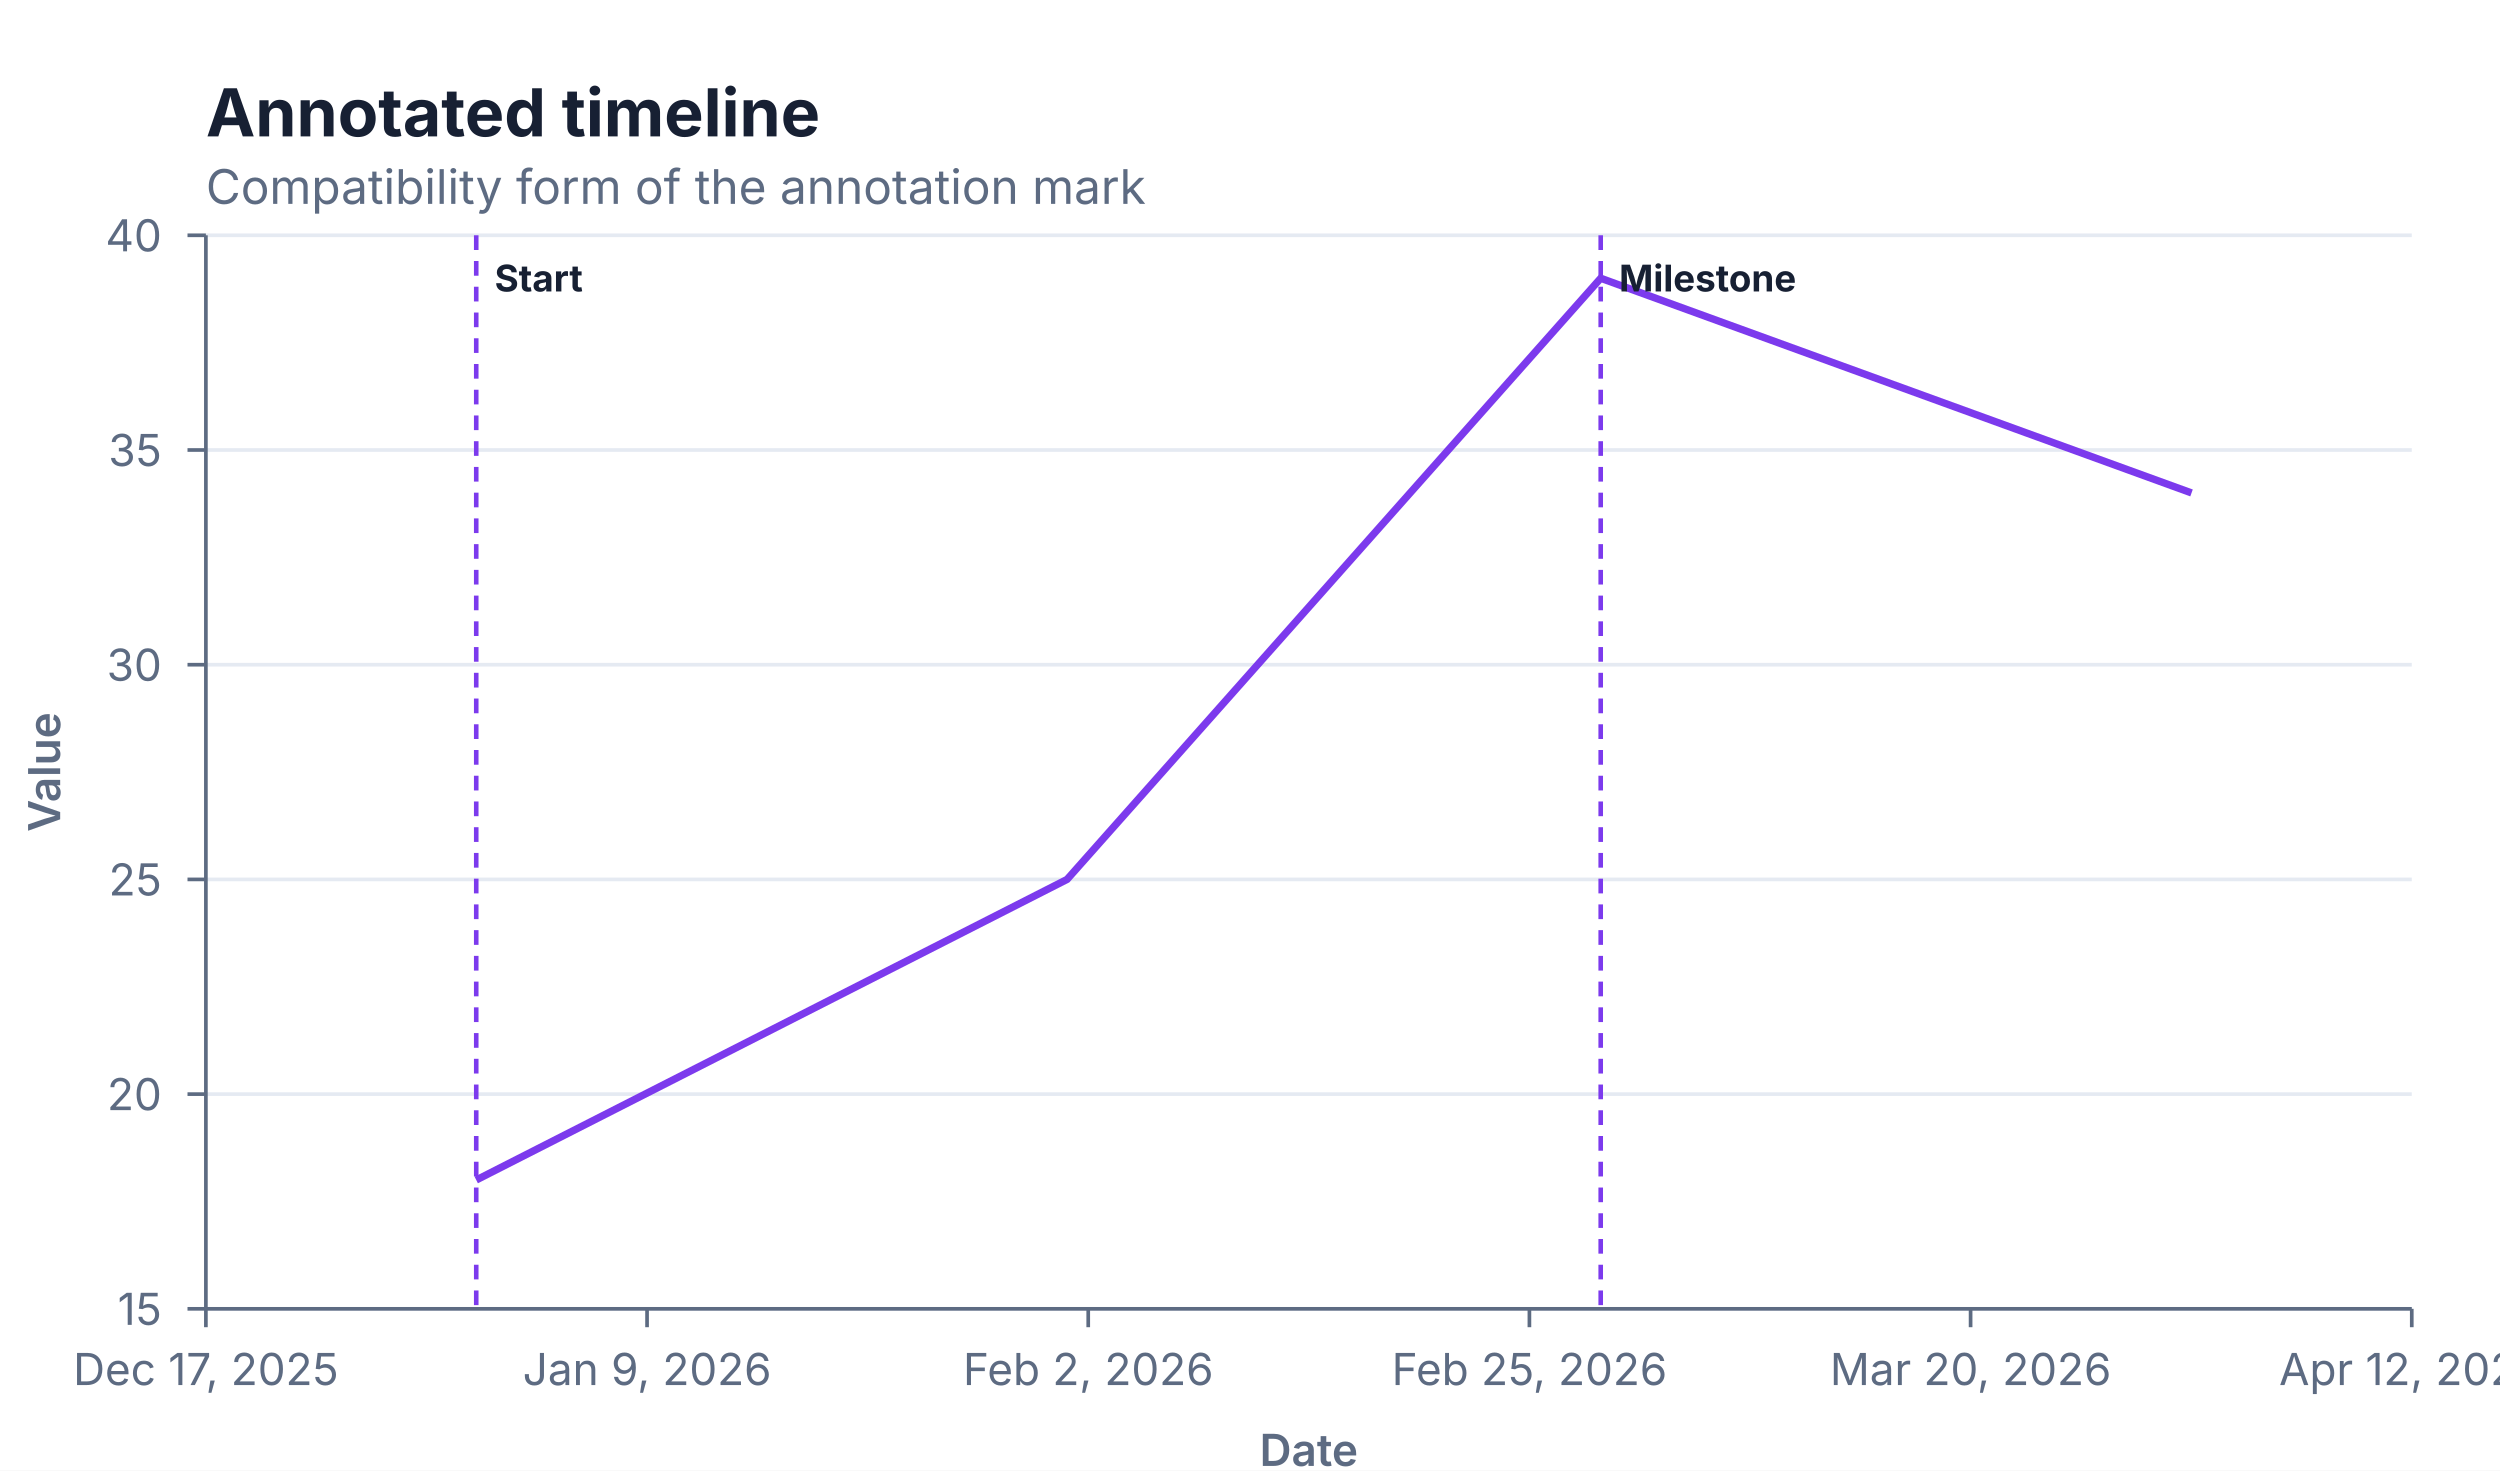
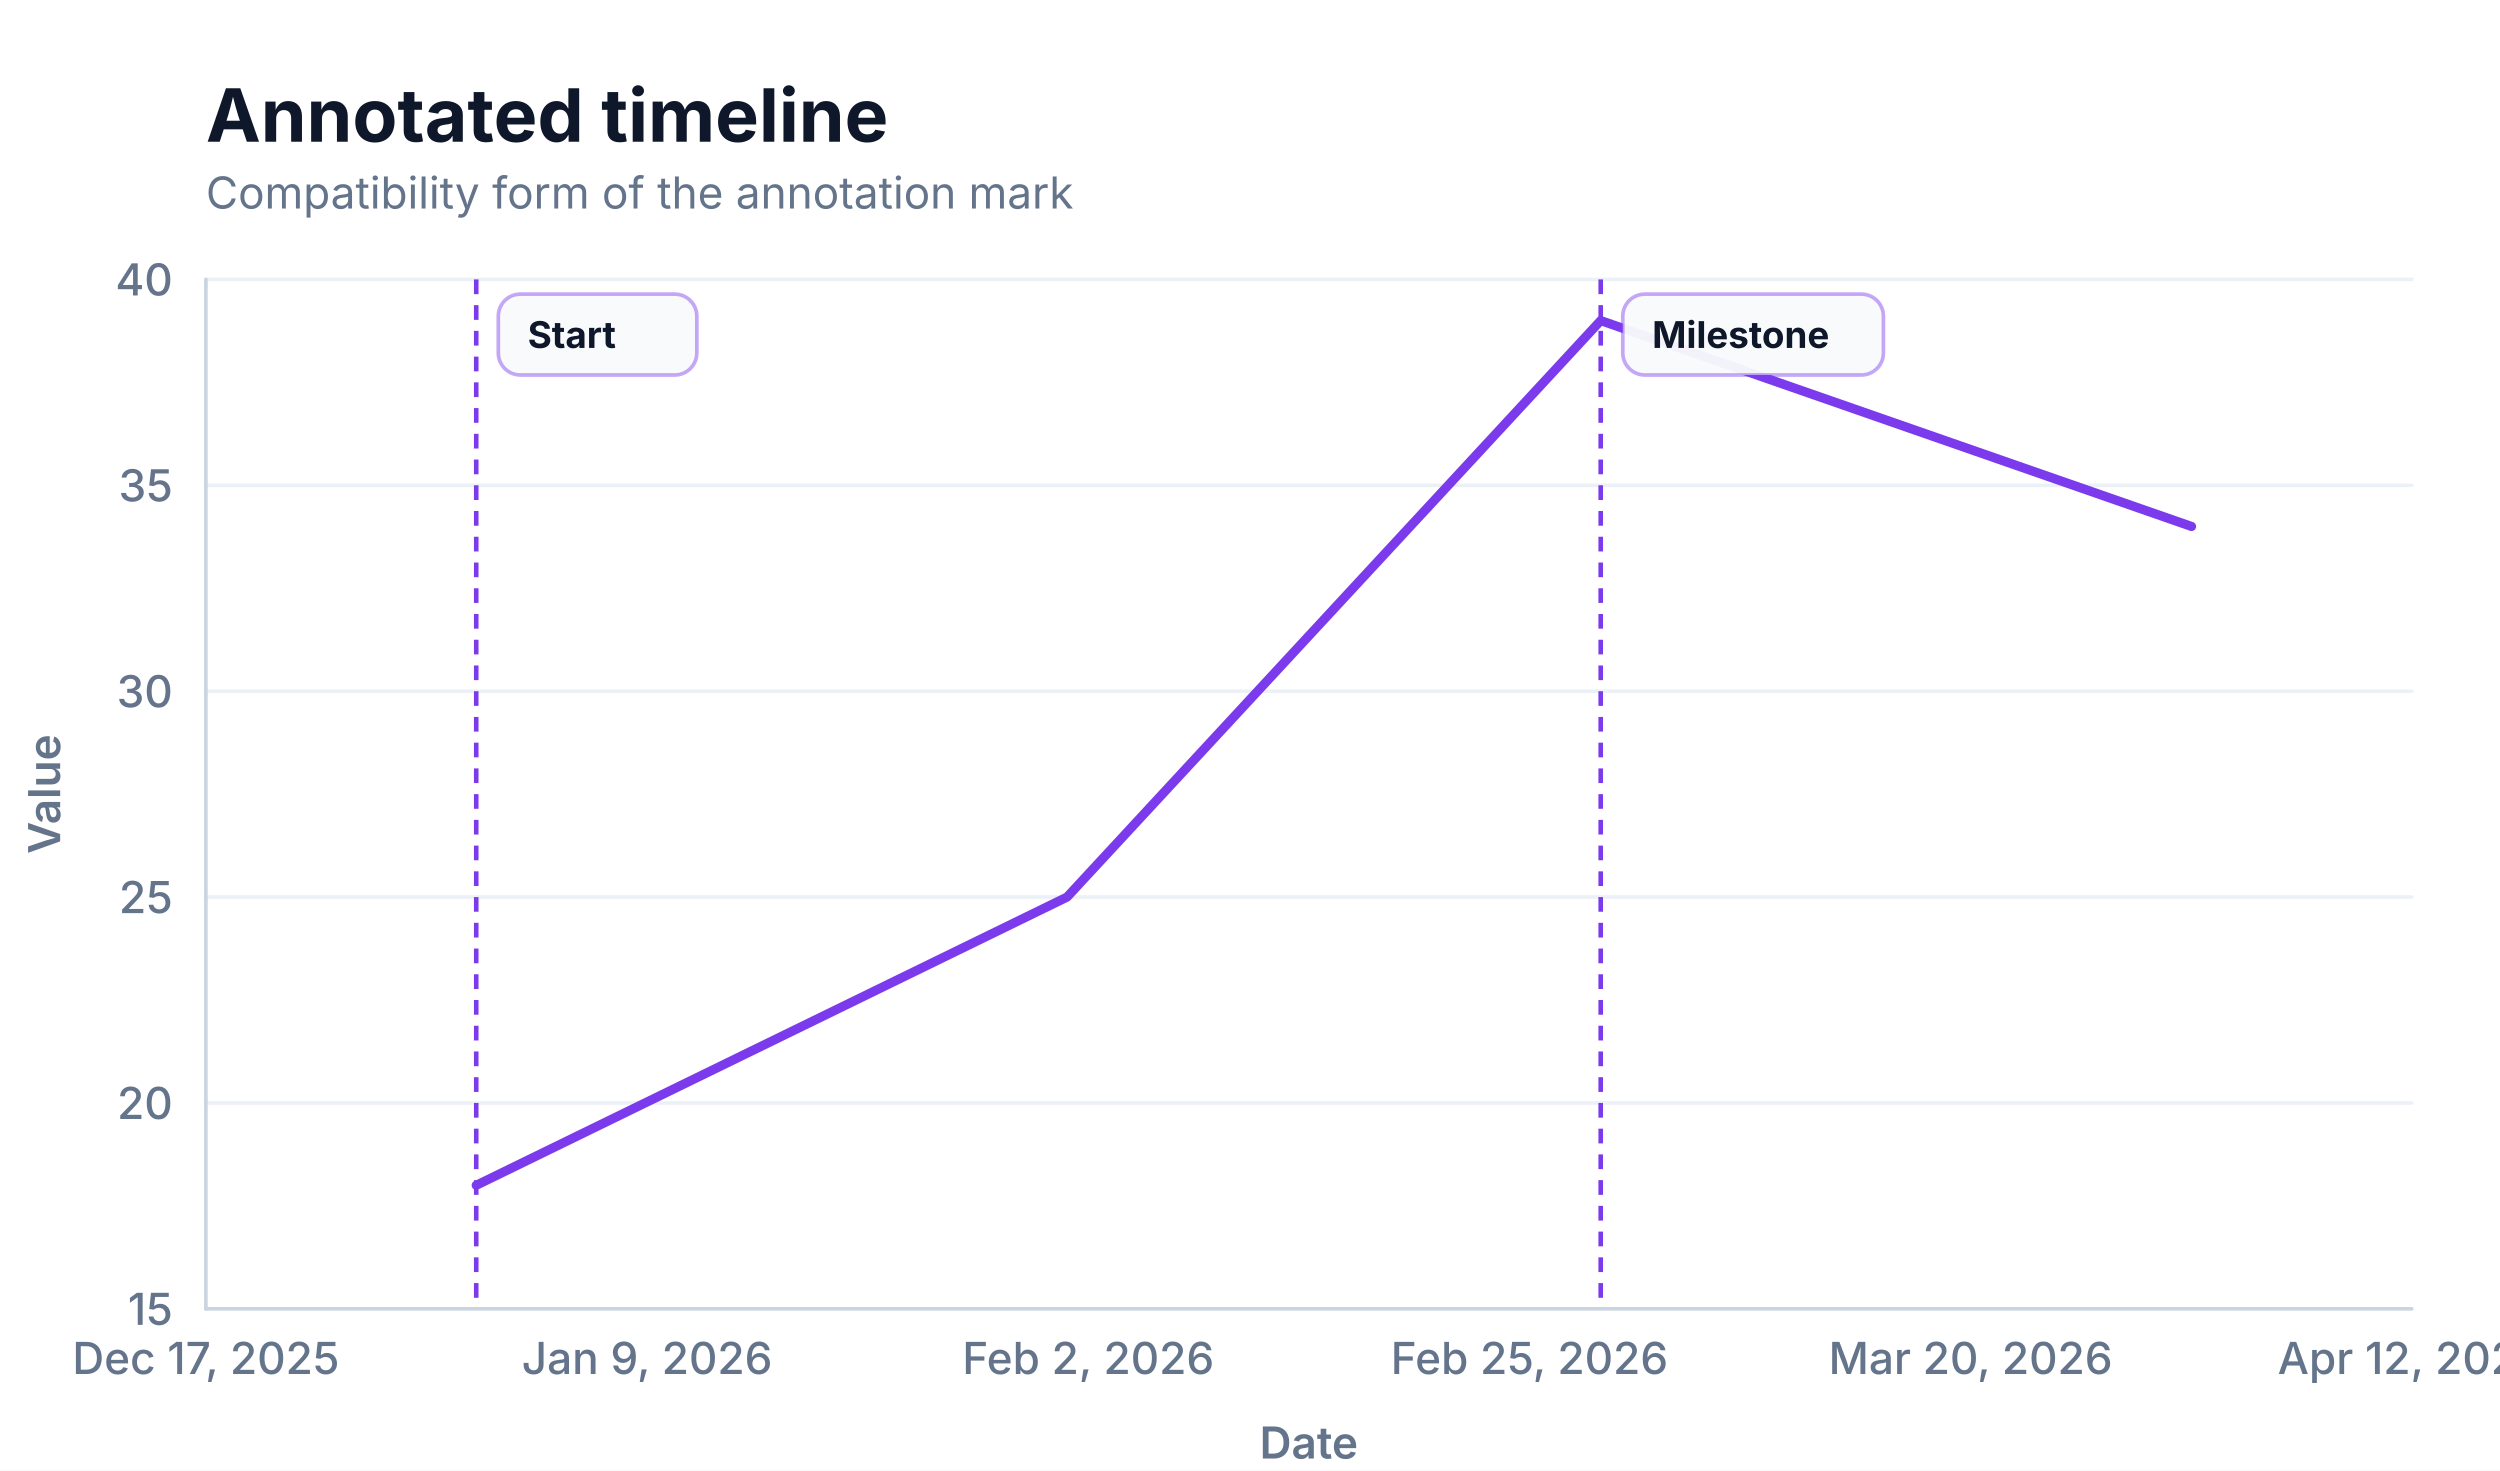
<svg xmlns="http://www.w3.org/2000/svg" width="680" height="400" viewBox="0 0 680 400" role="img" aria-labelledby="title description">
  <defs>
    <clipPath id="clip-1">
-       <rect x="56" y="64" width="600" height="292" />
+       <rect x="56" y="76" width="600" height="280" />
    </clipPath>
  </defs>
  <rect width="100%" height="100%" fill="#ffffff" />
  <g data-scene-node="scene:root">
-     <line data-scene-node="axis-y:grid:0" x1="56" y1="356" x2="656" y2="356" fill="none" stroke="#e5eaf2" stroke-width="1" />
-     <line data-scene-node="axis-y:grid:1" x1="56" y1="297.6" x2="656" y2="297.6" fill="none" stroke="#e5eaf2" stroke-width="1" />
-     <line data-scene-node="axis-y:grid:2" x1="56" y1="239.2" x2="656" y2="239.2" fill="none" stroke="#e5eaf2" stroke-width="1" />
-     <line data-scene-node="axis-y:grid:3" x1="56" y1="180.8" x2="656" y2="180.8" fill="none" stroke="#e5eaf2" stroke-width="1" />
-     <line data-scene-node="axis-y:grid:4" x1="56" y1="122.4" x2="656" y2="122.4" fill="none" stroke="#e5eaf2" stroke-width="1" />
-     <line data-scene-node="axis-y:grid:5" x1="56" y1="64" x2="656" y2="64" fill="none" stroke="#e5eaf2" stroke-width="1" />
+     <line data-scene-node="axis-y:grid:1" opacity="0.82" x1="56" y1="300" x2="656" y2="300" fill="none" stroke="#e8eef6" stroke-width="1" stroke-linecap="round" />
+     <line data-scene-node="axis-y:grid:2" opacity="0.82" x1="56" y1="244" x2="656" y2="244" fill="none" stroke="#e8eef6" stroke-width="1" stroke-linecap="round" />
+     <line data-scene-node="axis-y:grid:3" opacity="0.82" x1="56" y1="188" x2="656" y2="188" fill="none" stroke="#e8eef6" stroke-width="1" stroke-linecap="round" />
+     <line data-scene-node="axis-y:grid:4" opacity="0.82" x1="56" y1="132" x2="656" y2="132" fill="none" stroke="#e8eef6" stroke-width="1" stroke-linecap="round" />
+     <line data-scene-node="axis-y:grid:5" opacity="0.82" x1="56" y1="76" x2="656" y2="76" fill="none" stroke="#e8eef6" stroke-width="1" stroke-linecap="round" />
    <g data-scene-node="layer-0:group" clip-path="url(#clip-1)">
-       <path data-scene-node="layer-0:line:0" d="M 129.536 320.96 L 290.24 239.2 L 435.392 75.68 L 596.096 134.08" fill="none" stroke="#7c3aed" stroke-width="2" />
-       <line data-scene-node="layer-0:annotation-line:0" x1="129.536" y1="64" x2="129.536" y2="356" fill="none" stroke="#7c3aed" stroke-width="1.25" stroke-dasharray="4 3" />
-       <line data-scene-node="layer-0:annotation-line:2" x1="435.392" y1="64" x2="435.392" y2="356" fill="none" stroke="#7c3aed" stroke-width="1.25" stroke-dasharray="4 3" />
-       <text data-scene-node="layer-0:annotation-label:0" x="134.536" y="72" fill="#172033" font-family="Inter, ui-sans-serif, system-ui, -apple-system, BlinkMacSystemFont, &quot;Segoe UI&quot;, sans-serif" font-size="10" font-weight="650" text-anchor="start" dominant-baseline="text-before-edge">Start</text>
-       <text data-scene-node="layer-0:annotation-label:2" x="440.392" y="72" fill="#172033" font-family="Inter, ui-sans-serif, system-ui, -apple-system, BlinkMacSystemFont, &quot;Segoe UI&quot;, sans-serif" font-size="10" font-weight="650" text-anchor="start" dominant-baseline="text-before-edge">Milestone</text>
+       <path data-scene-node="layer-0:line:0" d="M 129.536 322.4 L 290.24 244 L 435.392 87.2 L 596.096 143.2" fill="none" stroke="#7c3aed" stroke-width="2.5" stroke-linecap="round" stroke-linejoin="round" />
+       <line data-scene-node="layer-0:annotation-line:0" x1="129.536" y1="76" x2="129.536" y2="356" fill="none" stroke="#7c3aed" stroke-width="1.25" stroke-dasharray="4 3" />
+       <line data-scene-node="layer-0:annotation-line:2" x1="435.392" y1="76" x2="435.392" y2="356" fill="none" stroke="#7c3aed" stroke-width="1.25" stroke-dasharray="4 3" />
+       <rect data-scene-node="layer-0:annotation-pill:0" opacity="0.96" x="135.536" y="80" width="54" height="22" rx="6" fill="#f8fafc" stroke="#7c3aed75" stroke-width="1" />
+       <rect data-scene-node="layer-0:annotation-pill:2" opacity="0.96" x="441.392" y="80" width="70.9" height="22" rx="6" fill="#f8fafc" stroke="#7c3aed75" stroke-width="1" />
+       <text data-scene-node="layer-0:annotation-label:0" x="143.536" y="91" fill="#0f172a" font-family="Inter, ui-sans-serif, system-ui, -apple-system, BlinkMacSystemFont, &quot;Segoe UI&quot;, sans-serif" font-size="10" font-weight="650" text-anchor="start" dominant-baseline="central">Start</text>
+       <text data-scene-node="layer-0:annotation-label:2" x="449.392" y="91" fill="#0f172a" font-family="Inter, ui-sans-serif, system-ui, -apple-system, BlinkMacSystemFont, &quot;Segoe UI&quot;, sans-serif" font-size="10" font-weight="650" text-anchor="start" dominant-baseline="central">Milestone</text>
    </g>
-     <line data-scene-node="axis-x:line" x1="56" y1="356" x2="656" y2="356" fill="none" stroke="#5d6b82" stroke-width="1" />
-     <line data-scene-node="axis-x:tick:0" x1="56" y1="356" x2="56" y2="361" fill="none" stroke="#5d6b82" stroke-width="1" />
-     <line data-scene-node="axis-x:tick:1" x1="176" y1="356" x2="176" y2="361" fill="none" stroke="#5d6b82" stroke-width="1" />
-     <line data-scene-node="axis-x:tick:2" x1="296" y1="356" x2="296" y2="361" fill="none" stroke="#5d6b82" stroke-width="1" />
-     <line data-scene-node="axis-x:tick:3" x1="416" y1="356" x2="416" y2="361" fill="none" stroke="#5d6b82" stroke-width="1" />
-     <line data-scene-node="axis-x:tick:4" x1="536" y1="356" x2="536" y2="361" fill="none" stroke="#5d6b82" stroke-width="1" />
-     <line data-scene-node="axis-x:tick:5" x1="656" y1="356" x2="656" y2="361" fill="none" stroke="#5d6b82" stroke-width="1" />
-     <line data-scene-node="axis-y:line" x1="56" y1="64" x2="56" y2="356" fill="none" stroke="#5d6b82" stroke-width="1" />
-     <line data-scene-node="axis-y:tick:0" x1="51" y1="356" x2="56" y2="356" fill="none" stroke="#5d6b82" stroke-width="1" />
-     <line data-scene-node="axis-y:tick:1" x1="51" y1="297.6" x2="56" y2="297.6" fill="none" stroke="#5d6b82" stroke-width="1" />
-     <line data-scene-node="axis-y:tick:2" x1="51" y1="239.2" x2="56" y2="239.2" fill="none" stroke="#5d6b82" stroke-width="1" />
-     <line data-scene-node="axis-y:tick:3" x1="51" y1="180.8" x2="56" y2="180.8" fill="none" stroke="#5d6b82" stroke-width="1" />
-     <line data-scene-node="axis-y:tick:4" x1="51" y1="122.4" x2="56" y2="122.4" fill="none" stroke="#5d6b82" stroke-width="1" />
-     <line data-scene-node="axis-y:tick:5" x1="51" y1="64" x2="56" y2="64" fill="none" stroke="#5d6b82" stroke-width="1" />
-     <text data-scene-node="axis-x:label:0" x="56" y="368" fill="#5d6b82" font-family="Inter, ui-sans-serif, system-ui, -apple-system, BlinkMacSystemFont, &quot;Segoe UI&quot;, sans-serif" font-size="12" font-weight="400" text-anchor="middle" dominant-baseline="text-before-edge">Dec 17, 2025</text>
-     <text data-scene-node="axis-x:label:1" x="176" y="368" fill="#5d6b82" font-family="Inter, ui-sans-serif, system-ui, -apple-system, BlinkMacSystemFont, &quot;Segoe UI&quot;, sans-serif" font-size="12" font-weight="400" text-anchor="middle" dominant-baseline="text-before-edge">Jan 9, 2026</text>
-     <text data-scene-node="axis-x:label:2" x="296" y="368" fill="#5d6b82" font-family="Inter, ui-sans-serif, system-ui, -apple-system, BlinkMacSystemFont, &quot;Segoe UI&quot;, sans-serif" font-size="12" font-weight="400" text-anchor="middle" dominant-baseline="text-before-edge">Feb 2, 2026</text>
-     <text data-scene-node="axis-x:label:3" x="416" y="368" fill="#5d6b82" font-family="Inter, ui-sans-serif, system-ui, -apple-system, BlinkMacSystemFont, &quot;Segoe UI&quot;, sans-serif" font-size="12" font-weight="400" text-anchor="middle" dominant-baseline="text-before-edge">Feb 25, 2026</text>
-     <text data-scene-node="axis-x:label:4" x="536" y="368" fill="#5d6b82" font-family="Inter, ui-sans-serif, system-ui, -apple-system, BlinkMacSystemFont, &quot;Segoe UI&quot;, sans-serif" font-size="12" font-weight="400" text-anchor="middle" dominant-baseline="text-before-edge">Mar 20, 2026</text>
-     <text data-scene-node="axis-x:label:5" x="656" y="368" fill="#5d6b82" font-family="Inter, ui-sans-serif, system-ui, -apple-system, BlinkMacSystemFont, &quot;Segoe UI&quot;, sans-serif" font-size="12" font-weight="400" text-anchor="middle" dominant-baseline="text-before-edge">Apr 12, 2026</text>
-     <text data-scene-node="axis-x:title" x="356" y="390" fill="#5d6b82" font-family="Inter, ui-sans-serif, system-ui, -apple-system, BlinkMacSystemFont, &quot;Segoe UI&quot;, sans-serif" font-size="12" font-weight="600" text-anchor="middle" dominant-baseline="text-before-edge">Date</text>
-     <text data-scene-node="axis-y:label:0" x="44" y="356" fill="#5d6b82" font-family="Inter, ui-sans-serif, system-ui, -apple-system, BlinkMacSystemFont, &quot;Segoe UI&quot;, sans-serif" font-size="12" font-weight="400" text-anchor="end" dominant-baseline="central">15</text>
-     <text data-scene-node="axis-y:label:1" x="44" y="297.6" fill="#5d6b82" font-family="Inter, ui-sans-serif, system-ui, -apple-system, BlinkMacSystemFont, &quot;Segoe UI&quot;, sans-serif" font-size="12" font-weight="400" text-anchor="end" dominant-baseline="central">20</text>
-     <text data-scene-node="axis-y:label:2" x="44" y="239.2" fill="#5d6b82" font-family="Inter, ui-sans-serif, system-ui, -apple-system, BlinkMacSystemFont, &quot;Segoe UI&quot;, sans-serif" font-size="12" font-weight="400" text-anchor="end" dominant-baseline="central">25</text>
-     <text data-scene-node="axis-y:label:3" x="44" y="180.8" fill="#5d6b82" font-family="Inter, ui-sans-serif, system-ui, -apple-system, BlinkMacSystemFont, &quot;Segoe UI&quot;, sans-serif" font-size="12" font-weight="400" text-anchor="end" dominant-baseline="central">30</text>
-     <text data-scene-node="axis-y:label:4" x="44" y="122.4" fill="#5d6b82" font-family="Inter, ui-sans-serif, system-ui, -apple-system, BlinkMacSystemFont, &quot;Segoe UI&quot;, sans-serif" font-size="12" font-weight="400" text-anchor="end" dominant-baseline="central">35</text>
-     <text data-scene-node="axis-y:label:5" x="44" y="64" fill="#5d6b82" font-family="Inter, ui-sans-serif, system-ui, -apple-system, BlinkMacSystemFont, &quot;Segoe UI&quot;, sans-serif" font-size="12" font-weight="400" text-anchor="end" dominant-baseline="central">40</text>
-     <text data-scene-node="axis-y:title" x="12" y="210" fill="#5d6b82" font-family="Inter, ui-sans-serif, system-ui, -apple-system, BlinkMacSystemFont, &quot;Segoe UI&quot;, sans-serif" font-size="12" font-weight="600" text-anchor="middle" dominant-baseline="central" transform="rotate(-90 12 210)">Value</text>
-     <text data-scene-node="chart:title" x="56" y="24" fill="#172033" font-family="Inter, ui-sans-serif, system-ui, -apple-system, BlinkMacSystemFont, &quot;Segoe UI&quot;, sans-serif" font-size="18" font-weight="700" text-anchor="start" dominant-baseline="text-before-edge">Annotated timeline</text>
-     <text data-scene-node="chart:subtitle" x="56" y="46" fill="#5d6b82" font-family="Inter, ui-sans-serif, system-ui, -apple-system, BlinkMacSystemFont, &quot;Segoe UI&quot;, sans-serif" font-size="13" font-weight="400" text-anchor="start" dominant-baseline="text-before-edge">Compatibility form of the annotation mark</text>
+     <line data-scene-node="axis-x:line" x1="56" y1="356" x2="656" y2="356" fill="none" stroke="#cbd5e1" stroke-width="1" stroke-linecap="round" />
+     <line data-scene-node="axis-y:line" x1="56" y1="76" x2="56" y2="356" fill="none" stroke="#cbd5e1" stroke-width="1" stroke-linecap="round" />
+     <text data-scene-node="axis-x:label:0" x="56" y="365" fill="#64748b" font-family="Inter, ui-sans-serif, system-ui, -apple-system, BlinkMacSystemFont, &quot;Segoe UI&quot;, sans-serif" font-size="12" font-weight="500" text-anchor="middle" dominant-baseline="text-before-edge">Dec 17, 2025</text>
+     <text data-scene-node="axis-x:label:1" x="176" y="365" fill="#64748b" font-family="Inter, ui-sans-serif, system-ui, -apple-system, BlinkMacSystemFont, &quot;Segoe UI&quot;, sans-serif" font-size="12" font-weight="500" text-anchor="middle" dominant-baseline="text-before-edge">Jan 9, 2026</text>
+     <text data-scene-node="axis-x:label:2" x="296" y="365" fill="#64748b" font-family="Inter, ui-sans-serif, system-ui, -apple-system, BlinkMacSystemFont, &quot;Segoe UI&quot;, sans-serif" font-size="12" font-weight="500" text-anchor="middle" dominant-baseline="text-before-edge">Feb 2, 2026</text>
+     <text data-scene-node="axis-x:label:3" x="416" y="365" fill="#64748b" font-family="Inter, ui-sans-serif, system-ui, -apple-system, BlinkMacSystemFont, &quot;Segoe UI&quot;, sans-serif" font-size="12" font-weight="500" text-anchor="middle" dominant-baseline="text-before-edge">Feb 25, 2026</text>
+     <text data-scene-node="axis-x:label:4" x="536" y="365" fill="#64748b" font-family="Inter, ui-sans-serif, system-ui, -apple-system, BlinkMacSystemFont, &quot;Segoe UI&quot;, sans-serif" font-size="12" font-weight="500" text-anchor="middle" dominant-baseline="text-before-edge">Mar 20, 2026</text>
+     <text data-scene-node="axis-x:label:5" x="656" y="365" fill="#64748b" font-family="Inter, ui-sans-serif, system-ui, -apple-system, BlinkMacSystemFont, &quot;Segoe UI&quot;, sans-serif" font-size="12" font-weight="500" text-anchor="middle" dominant-baseline="text-before-edge">Apr 12, 2026</text>
+     <text data-scene-node="axis-x:title" x="356" y="388" fill="#64748b" font-family="Inter, ui-sans-serif, system-ui, -apple-system, BlinkMacSystemFont, &quot;Segoe UI&quot;, sans-serif" font-size="12" font-weight="600" text-anchor="middle" dominant-baseline="text-before-edge">Date</text>
+     <text data-scene-node="axis-y:label:0" x="47" y="356" fill="#64748b" font-family="Inter, ui-sans-serif, system-ui, -apple-system, BlinkMacSystemFont, &quot;Segoe UI&quot;, sans-serif" font-size="12" font-weight="500" text-anchor="end" dominant-baseline="central">15</text>
+     <text data-scene-node="axis-y:label:1" x="47" y="300" fill="#64748b" font-family="Inter, ui-sans-serif, system-ui, -apple-system, BlinkMacSystemFont, &quot;Segoe UI&quot;, sans-serif" font-size="12" font-weight="500" text-anchor="end" dominant-baseline="central">20</text>
+     <text data-scene-node="axis-y:label:2" x="47" y="244" fill="#64748b" font-family="Inter, ui-sans-serif, system-ui, -apple-system, BlinkMacSystemFont, &quot;Segoe UI&quot;, sans-serif" font-size="12" font-weight="500" text-anchor="end" dominant-baseline="central">25</text>
+     <text data-scene-node="axis-y:label:3" x="47" y="188" fill="#64748b" font-family="Inter, ui-sans-serif, system-ui, -apple-system, BlinkMacSystemFont, &quot;Segoe UI&quot;, sans-serif" font-size="12" font-weight="500" text-anchor="end" dominant-baseline="central">30</text>
+     <text data-scene-node="axis-y:label:4" x="47" y="132" fill="#64748b" font-family="Inter, ui-sans-serif, system-ui, -apple-system, BlinkMacSystemFont, &quot;Segoe UI&quot;, sans-serif" font-size="12" font-weight="500" text-anchor="end" dominant-baseline="central">35</text>
+     <text data-scene-node="axis-y:label:5" x="47" y="76" fill="#64748b" font-family="Inter, ui-sans-serif, system-ui, -apple-system, BlinkMacSystemFont, &quot;Segoe UI&quot;, sans-serif" font-size="12" font-weight="500" text-anchor="end" dominant-baseline="central">40</text>
+     <text data-scene-node="axis-y:title" x="12" y="216" fill="#64748b" font-family="Inter, ui-sans-serif, system-ui, -apple-system, BlinkMacSystemFont, &quot;Segoe UI&quot;, sans-serif" font-size="12" font-weight="600" text-anchor="middle" dominant-baseline="central" transform="rotate(-90 12 216)">Value</text>
+     <text data-scene-node="chart:title" x="56" y="24" fill="#0f172a" font-family="Inter, ui-sans-serif, system-ui, -apple-system, BlinkMacSystemFont, &quot;Segoe UI&quot;, sans-serif" font-size="20" font-weight="700" text-anchor="start" dominant-baseline="text-before-edge">Annotated timeline</text>
+     <text data-scene-node="chart:subtitle" x="56" y="48" fill="#64748b" font-family="Inter, ui-sans-serif, system-ui, -apple-system, BlinkMacSystemFont, &quot;Segoe UI&quot;, sans-serif" font-size="12" font-weight="400" text-anchor="start" dominant-baseline="text-before-edge">Compatibility form of the annotation mark</text>
  </g>
</svg>
